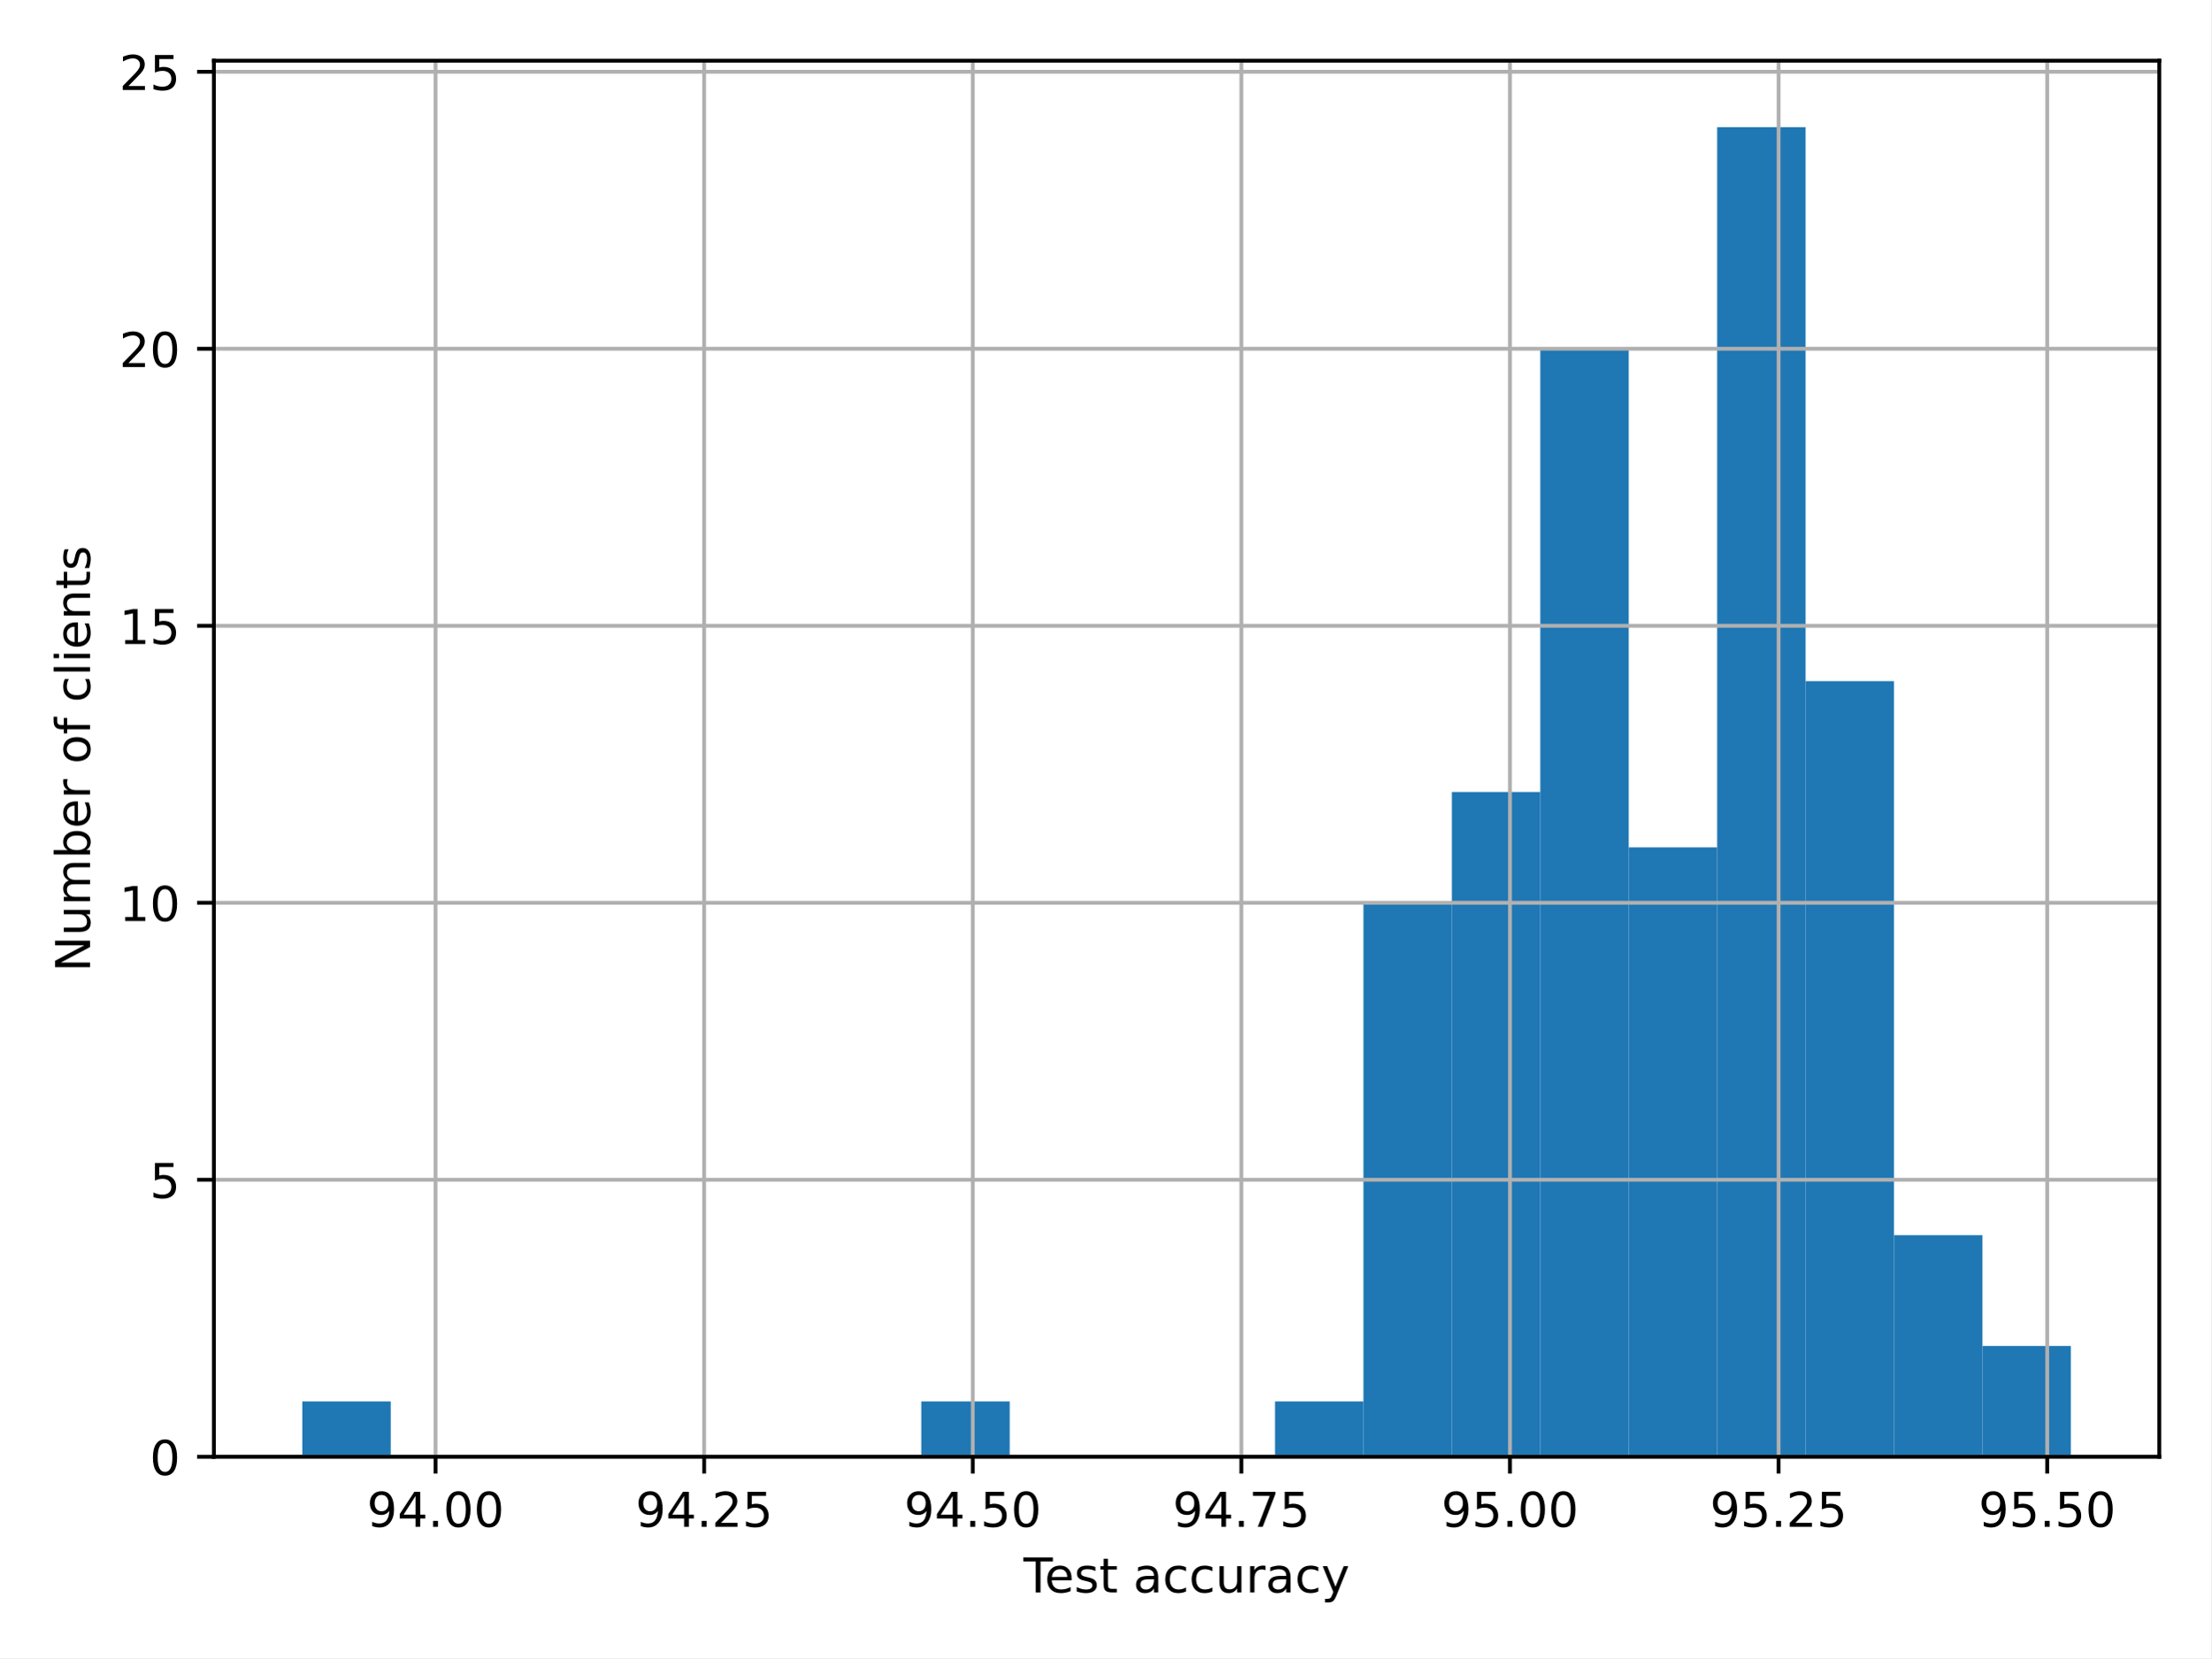
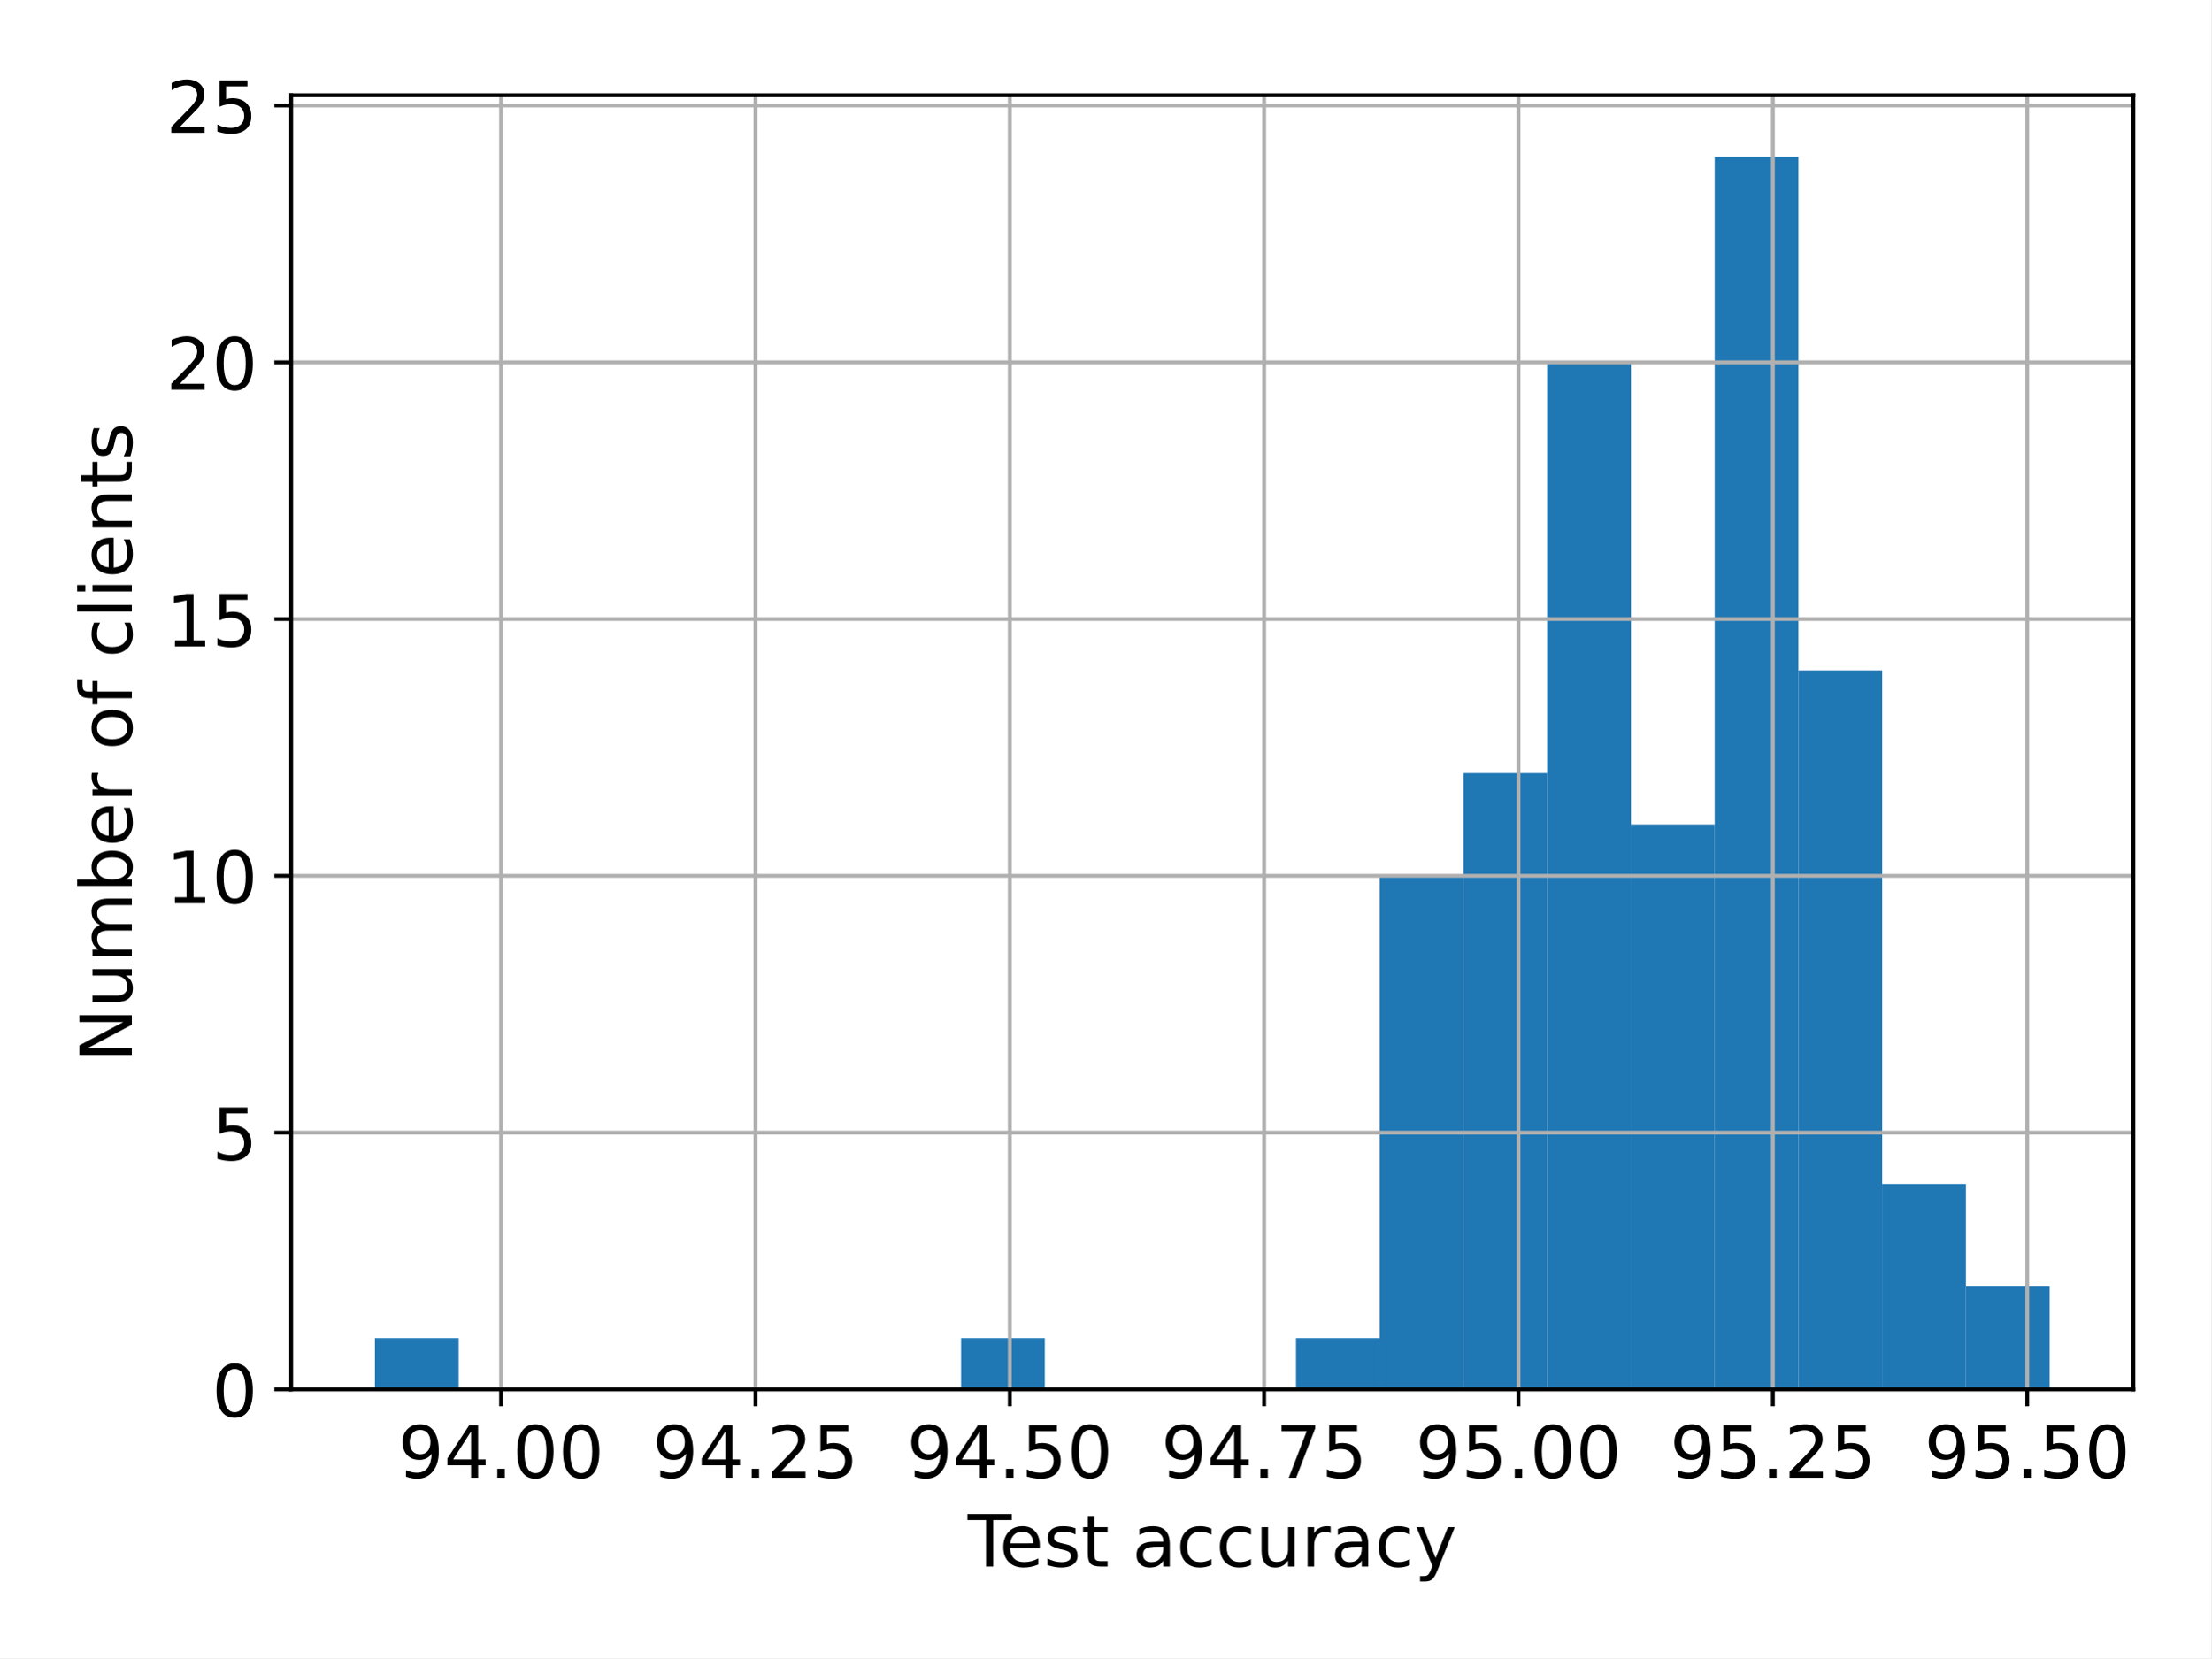
<svg xmlns="http://www.w3.org/2000/svg" xmlns:xlink="http://www.w3.org/1999/xlink" height="345.6pt" version="1.1" viewBox="0 0 460.8 345.6" width="460.8pt">
  <defs>
    <style type="text/css">*{stroke-linecap:butt;stroke-linejoin:round;}</style>
  </defs>
  <g id="figure_1">
    <g id="patch_1">
      <path d="M 0 345.6  L 460.8 345.6  L 460.8 0  L 0 0  z " style="fill:#ffffff;" />
    </g>
    <g id="axes_1">
      <g id="patch_2">
-         <path d="M 44.57 303.64  L 450 303.64  L 450 12.648  L 44.57 12.648  z " style="fill:#ffffff;" />
+         <path d="M 60.68 289.6  L 444.6 289.6  L 444.6 19.848  L 60.68 19.848  z " style="fill:#ffffff;" />
      </g>
      <g id="patch_3">
-         <path clip-path="url(#pf66d124b79)" d="M 62.999 303.64  L 81.427 303.64  L 81.427 292.093  L 62.999 292.093  z " style="fill:#1f77b4;" />
+         <path clip-path="url(#p9527490540)" d="M 78.131 289.6  L 95.582 289.6  L 95.582 278.896  L 78.131 278.896  z " style="fill:#1f77b4;" />
      </g>
      <g id="patch_4">
-         <path clip-path="url(#pf66d124b79)" d="M 81.427 303.64  L 99.856 303.64  L 99.856 303.64  L 81.427 303.64  z " style="fill:#1f77b4;" />
+         <path clip-path="url(#p9527490540)" d="M 95.582 289.6  L 113.033 289.6  L 113.033 289.6  L 95.582 289.6  z " style="fill:#1f77b4;" />
      </g>
      <g id="patch_5">
-         <path clip-path="url(#pf66d124b79)" d="M 99.856 303.64  L 118.285 303.64  L 118.285 303.64  L 99.856 303.64  z " style="fill:#1f77b4;" />
+         <path clip-path="url(#p9527490540)" d="M 113.033 289.6  L 130.484 289.6  L 130.484 289.6  L 113.033 289.6  z " style="fill:#1f77b4;" />
      </g>
      <g id="patch_6">
-         <path clip-path="url(#pf66d124b79)" d="M 118.285 303.64  L 136.713 303.64  L 136.713 303.64  L 118.285 303.64  z " style="fill:#1f77b4;" />
+         <path clip-path="url(#p9527490540)" d="M 130.484 289.6  L 147.935 289.6  L 147.935 289.6  L 130.484 289.6  z " style="fill:#1f77b4;" />
      </g>
      <g id="patch_7">
-         <path clip-path="url(#pf66d124b79)" d="M 136.713 303.64  L 155.142 303.64  L 155.142 303.64  L 136.713 303.64  z " style="fill:#1f77b4;" />
+         <path clip-path="url(#p9527490540)" d="M 147.935 289.6  L 165.385 289.6  L 165.385 289.6  L 147.935 289.6  z " style="fill:#1f77b4;" />
      </g>
      <g id="patch_8">
-         <path clip-path="url(#pf66d124b79)" d="M 155.142 303.64  L 173.57 303.64  L 173.57 303.64  L 155.142 303.64  z " style="fill:#1f77b4;" />
+         <path clip-path="url(#p9527490540)" d="M 165.385 289.6  L 182.836 289.6  L 182.836 289.6  L 165.385 289.6  z " style="fill:#1f77b4;" />
      </g>
      <g id="patch_9">
-         <path clip-path="url(#pf66d124b79)" d="M 173.57 303.64  L 191.999 303.64  L 191.999 303.64  L 173.57 303.64  z " style="fill:#1f77b4;" />
+         <path clip-path="url(#p9527490540)" d="M 182.836 289.6  L 200.287 289.6  L 200.287 289.6  L 182.836 289.6  z " style="fill:#1f77b4;" />
      </g>
      <g id="patch_10">
-         <path clip-path="url(#pf66d124b79)" d="M 191.999 303.64  L 210.428 303.64  L 210.428 292.093  L 191.999 292.093  z " style="fill:#1f77b4;" />
+         <path clip-path="url(#p9527490540)" d="M 200.287 289.6  L 217.738 289.6  L 217.738 278.896  L 200.287 278.896  z " style="fill:#1f77b4;" />
      </g>
      <g id="patch_11">
-         <path clip-path="url(#pf66d124b79)" d="M 210.428 303.64  L 228.856 303.64  L 228.856 303.64  L 210.428 303.64  z " style="fill:#1f77b4;" />
+         <path clip-path="url(#p9527490540)" d="M 217.738 289.6  L 235.189 289.6  L 235.189 289.6  L 217.738 289.6  z " style="fill:#1f77b4;" />
      </g>
      <g id="patch_12">
-         <path clip-path="url(#pf66d124b79)" d="M 228.856 303.64  L 247.285 303.64  L 247.285 303.64  L 228.856 303.64  z " style="fill:#1f77b4;" />
+         <path clip-path="url(#p9527490540)" d="M 235.189 289.6  L 252.64 289.6  L 252.64 289.6  L 235.189 289.6  z " style="fill:#1f77b4;" />
      </g>
      <g id="patch_13">
-         <path clip-path="url(#pf66d124b79)" d="M 247.285 303.64  L 265.714 303.64  L 265.714 303.64  L 247.285 303.64  z " style="fill:#1f77b4;" />
+         <path clip-path="url(#p9527490540)" d="M 252.64 289.6  L 270.091 289.6  L 270.091 289.6  L 252.64 289.6  z " style="fill:#1f77b4;" />
      </g>
      <g id="patch_14">
-         <path clip-path="url(#pf66d124b79)" d="M 265.714 303.64  L 284.142 303.64  L 284.142 292.093  L 265.714 292.093  z " style="fill:#1f77b4;" />
+         <path clip-path="url(#p9527490540)" d="M 270.091 289.6  L 287.542 289.6  L 287.542 278.896  L 270.091 278.896  z " style="fill:#1f77b4;" />
      </g>
      <g id="patch_15">
-         <path clip-path="url(#pf66d124b79)" d="M 284.142 303.64  L 302.571 303.64  L 302.571 188.167  L 284.142 188.167  z " style="fill:#1f77b4;" />
+         <path clip-path="url(#p9527490540)" d="M 287.542 289.6  L 304.993 289.6  L 304.993 182.556  L 287.542 182.556  z " style="fill:#1f77b4;" />
      </g>
      <g id="patch_16">
-         <path clip-path="url(#pf66d124b79)" d="M 302.571 303.64  L 321 303.64  L 321 165.072  L 302.571 165.072  z " style="fill:#1f77b4;" />
+         <path clip-path="url(#p9527490540)" d="M 304.993 289.6  L 322.444 289.6  L 322.444 161.147  L 304.993 161.147  z " style="fill:#1f77b4;" />
      </g>
      <g id="patch_17">
-         <path clip-path="url(#pf66d124b79)" d="M 321 303.64  L 339.428 303.64  L 339.428 72.694  L 321 72.694  z " style="fill:#1f77b4;" />
+         <path clip-path="url(#p9527490540)" d="M 322.444 289.6  L 339.895 289.6  L 339.895 75.511  L 322.444 75.511  z " style="fill:#1f77b4;" />
      </g>
      <g id="patch_18">
-         <path clip-path="url(#pf66d124b79)" d="M 339.428 303.64  L 357.857 303.64  L 357.857 176.62  L 339.428 176.62  z " style="fill:#1f77b4;" />
+         <path clip-path="url(#p9527490540)" d="M 339.895 289.6  L 357.345 289.6  L 357.345 171.851  L 339.895 171.851  z " style="fill:#1f77b4;" />
      </g>
      <g id="patch_19">
-         <path clip-path="url(#pf66d124b79)" d="M 357.857 303.64  L 376.285 303.64  L 376.285 26.505  L 357.857 26.505  z " style="fill:#1f77b4;" />
+         <path clip-path="url(#p9527490540)" d="M 357.345 289.6  L 374.796 289.6  L 374.796 32.693  L 357.345 32.693  z " style="fill:#1f77b4;" />
      </g>
      <g id="patch_20">
-         <path clip-path="url(#pf66d124b79)" d="M 376.285 303.64  L 394.714 303.64  L 394.714 141.978  L 376.285 141.978  z " style="fill:#1f77b4;" />
+         <path clip-path="url(#p9527490540)" d="M 374.796 289.6  L 392.247 289.6  L 392.247 139.738  L 374.796 139.738  z " style="fill:#1f77b4;" />
      </g>
      <g id="patch_21">
-         <path clip-path="url(#pf66d124b79)" d="M 394.714 303.64  L 413.143 303.64  L 413.143 257.451  L 394.714 257.451  z " style="fill:#1f77b4;" />
+         <path clip-path="url(#p9527490540)" d="M 392.247 289.6  L 409.698 289.6  L 409.698 246.782  L 392.247 246.782  z " style="fill:#1f77b4;" />
      </g>
      <g id="patch_22">
-         <path clip-path="url(#pf66d124b79)" d="M 413.143 303.64  L 431.571 303.64  L 431.571 280.545  L 413.143 280.545  z " style="fill:#1f77b4;" />
+         <path clip-path="url(#p9527490540)" d="M 409.698 289.6  L 427.149 289.6  L 427.149 268.191  L 409.698 268.191  z " style="fill:#1f77b4;" />
      </g>
      <g id="matplotlib.axis_1">
        <g id="xtick_1">
          <g id="line2d_1">
-             <path clip-path="url(#pf66d124b79)" d="M 90.765 303.64  L 90.765 12.648  " style="fill:none;stroke:#b0b0b0;stroke-linecap:square;stroke-width:0.8;" />
+             <path clip-path="url(#p9527490540)" d="M 104.424 289.6  L 104.424 19.848  " style="fill:none;stroke:#b0b0b0;stroke-linecap:square;stroke-width:0.8;" />
          </g>
          <g id="line2d_2">
            <defs>
-               <path d="M 0 0  L 0 3.5  " id="m9f4cdebbdb" style="stroke:#000000;stroke-width:0.8;" />
+               <path d="M 0 0  L 0 3.5  " id="m600962dfe3" style="stroke:#000000;stroke-width:0.8;" />
            </defs>
            <g>
-               <use style="stroke:#000000;stroke-width:0.8;" x="90.765" xlink:href="#m9f4cdebbdb" y="303.64" />
+               <use style="stroke:#000000;stroke-width:0.8;" x="104.424" xlink:href="#m600962dfe3" y="289.6" />
            </g>
          </g>
          <g id="text_1">
-             <g transform="translate(76.45068 318.2384)scale(0.1 -0.1)">
+             <g transform="translate(82.9528 307.9977)scale(0.15 -0.15)">
              <defs>
                <path d="M 703 97  L 703 672  Q 941 559 1184 500  Q 1428 441 1663 441  Q 2288 441 2617 861  Q 2947 1281 2994 2138  Q 2813 1869 2534 1725  Q 2256 1581 1919 1581  Q 1219 1581 811 2004  Q 403 2428 403 3163  Q 403 3881 828 4315  Q 1253 4750 1959 4750  Q 2769 4750 3195 4129  Q 3622 3509 3622 2328  Q 3622 1225 3098 567  Q 2575 -91 1691 -91  Q 1453 -91 1209 -44  Q 966 3 703 97  z M 1959 2075  Q 2384 2075 2632 2365  Q 2881 2656 2881 3163  Q 2881 3666 2632 3958  Q 2384 4250 1959 4250  Q 1534 4250 1286 3958  Q 1038 3666 1038 3163  Q 1038 2656 1286 2365  Q 1534 2075 1959 2075  z " id="DejaVuSans-39" transform="scale(0.015625)" />
                <path d="M 2419 4116  L 825 1625  L 2419 1625  L 2419 4116  z M 2253 4666  L 3047 4666  L 3047 1625  L 3713 1625  L 3713 1100  L 3047 1100  L 3047 0  L 2419 0  L 2419 1100  L 313 1100  L 313 1709  L 2253 4666  z " id="DejaVuSans-34" transform="scale(0.015625)" />
                <path d="M 684 794  L 1344 794  L 1344 0  L 684 0  L 684 794  z " id="DejaVuSans-2e" transform="scale(0.015625)" />
                <path d="M 2034 4250  Q 1547 4250 1301 3770  Q 1056 3291 1056 2328  Q 1056 1369 1301 889  Q 1547 409 2034 409  Q 2525 409 2770 889  Q 3016 1369 3016 2328  Q 3016 3291 2770 3770  Q 2525 4250 2034 4250  z M 2034 4750  Q 2819 4750 3233 4129  Q 3647 3509 3647 2328  Q 3647 1150 3233 529  Q 2819 -91 2034 -91  Q 1250 -91 836 529  Q 422 1150 422 2328  Q 422 3509 836 4129  Q 1250 4750 2034 4750  z " id="DejaVuSans-30" transform="scale(0.015625)" />
              </defs>
              <use xlink:href="#DejaVuSans-39" />
              <use x="63.623" xlink:href="#DejaVuSans-34" />
              <use x="127.246" xlink:href="#DejaVuSans-2e" />
              <use x="159.033" xlink:href="#DejaVuSans-30" />
              <use x="222.656" xlink:href="#DejaVuSans-30" />
            </g>
          </g>
        </g>
        <g id="xtick_2">
          <g id="line2d_3">
-             <path clip-path="url(#pf66d124b79)" d="M 146.745 303.64  L 146.745 12.648  " style="fill:none;stroke:#b0b0b0;stroke-linecap:square;stroke-width:0.8;" />
+             <path clip-path="url(#p9527490540)" d="M 157.434 289.6  L 157.434 19.848  " style="fill:none;stroke:#b0b0b0;stroke-linecap:square;stroke-width:0.8;" />
          </g>
          <g id="line2d_4">
            <g>
-               <use style="stroke:#000000;stroke-width:0.8;" x="146.745" xlink:href="#m9f4cdebbdb" y="303.64" />
+               <use style="stroke:#000000;stroke-width:0.8;" x="157.434" xlink:href="#m600962dfe3" y="289.6" />
            </g>
          </g>
          <g id="text_2">
-             <g transform="translate(132.4307 318.2384)scale(0.1 -0.1)">
+             <g transform="translate(135.9629 307.9977)scale(0.15 -0.15)">
              <defs>
                <path d="M 1228 531  L 3431 531  L 3431 0  L 469 0  L 469 531  Q 828 903 1448 1529  Q 2069 2156 2228 2338  Q 2531 2678 2651 2914  Q 2772 3150 2772 3378  Q 2772 3750 2511 3984  Q 2250 4219 1831 4219  Q 1534 4219 1204 4116  Q 875 4013 500 3803  L 500 4441  Q 881 4594 1212 4672  Q 1544 4750 1819 4750  Q 2544 4750 2975 4387  Q 3406 4025 3406 3419  Q 3406 3131 3298 2873  Q 3191 2616 2906 2266  Q 2828 2175 2409 1742  Q 1991 1309 1228 531  z " id="DejaVuSans-32" transform="scale(0.015625)" />
                <path d="M 691 4666  L 3169 4666  L 3169 4134  L 1269 4134  L 1269 2991  Q 1406 3038 1543 3061  Q 1681 3084 1819 3084  Q 2600 3084 3056 2656  Q 3513 2228 3513 1497  Q 3513 744 3044 326  Q 2575 -91 1722 -91  Q 1428 -91 1123 -41  Q 819 9 494 109  L 494 744  Q 775 591 1075 516  Q 1375 441 1709 441  Q 2250 441 2565 725  Q 2881 1009 2881 1497  Q 2881 1984 2565 2268  Q 2250 2553 1709 2553  Q 1456 2553 1204 2497  Q 953 2441 691 2322  L 691 4666  z " id="DejaVuSans-35" transform="scale(0.015625)" />
              </defs>
              <use xlink:href="#DejaVuSans-39" />
              <use x="63.623" xlink:href="#DejaVuSans-34" />
              <use x="127.246" xlink:href="#DejaVuSans-2e" />
              <use x="159.033" xlink:href="#DejaVuSans-32" />
              <use x="222.656" xlink:href="#DejaVuSans-35" />
            </g>
          </g>
        </g>
        <g id="xtick_3">
          <g id="line2d_5">
-             <path clip-path="url(#pf66d124b79)" d="M 202.725 303.64  L 202.725 12.648  " style="fill:none;stroke:#b0b0b0;stroke-linecap:square;stroke-width:0.8;" />
+             <path clip-path="url(#p9527490540)" d="M 210.444 289.6  L 210.444 19.848  " style="fill:none;stroke:#b0b0b0;stroke-linecap:square;stroke-width:0.8;" />
          </g>
          <g id="line2d_6">
            <g>
-               <use style="stroke:#000000;stroke-width:0.8;" x="202.725" xlink:href="#m9f4cdebbdb" y="303.64" />
+               <use style="stroke:#000000;stroke-width:0.8;" x="210.444" xlink:href="#m600962dfe3" y="289.6" />
            </g>
          </g>
          <g id="text_3">
-             <g transform="translate(188.4108 318.2384)scale(0.1 -0.1)">
+             <g transform="translate(188.9729 307.9977)scale(0.15 -0.15)">
              <use xlink:href="#DejaVuSans-39" />
              <use x="63.623" xlink:href="#DejaVuSans-34" />
              <use x="127.246" xlink:href="#DejaVuSans-2e" />
              <use x="159.033" xlink:href="#DejaVuSans-35" />
              <use x="222.656" xlink:href="#DejaVuSans-30" />
            </g>
          </g>
        </g>
        <g id="xtick_4">
          <g id="line2d_7">
-             <path clip-path="url(#pf66d124b79)" d="M 258.705 303.64  L 258.705 12.648  " style="fill:none;stroke:#b0b0b0;stroke-linecap:square;stroke-width:0.8;" />
+             <path clip-path="url(#p9527490540)" d="M 263.454 289.6  L 263.454 19.848  " style="fill:none;stroke:#b0b0b0;stroke-linecap:square;stroke-width:0.8;" />
          </g>
          <g id="line2d_8">
            <g>
-               <use style="stroke:#000000;stroke-width:0.8;" x="258.705" xlink:href="#m9f4cdebbdb" y="303.64" />
+               <use style="stroke:#000000;stroke-width:0.8;" x="263.454" xlink:href="#m600962dfe3" y="289.6" />
            </g>
          </g>
          <g id="text_4">
-             <g transform="translate(244.3909 318.2384)scale(0.1 -0.1)">
+             <g transform="translate(241.983 307.9977)scale(0.15 -0.15)">
              <defs>
                <path d="M 525 4666  L 3525 4666  L 3525 4397  L 1831 0  L 1172 0  L 2766 4134  L 525 4134  L 525 4666  z " id="DejaVuSans-37" transform="scale(0.015625)" />
              </defs>
              <use xlink:href="#DejaVuSans-39" />
              <use x="63.623" xlink:href="#DejaVuSans-34" />
              <use x="127.246" xlink:href="#DejaVuSans-2e" />
              <use x="159.033" xlink:href="#DejaVuSans-37" />
              <use x="222.656" xlink:href="#DejaVuSans-35" />
            </g>
          </g>
        </g>
        <g id="xtick_5">
          <g id="line2d_9">
-             <path clip-path="url(#pf66d124b79)" d="M 314.685 303.64  L 314.685 12.648  " style="fill:none;stroke:#b0b0b0;stroke-linecap:square;stroke-width:0.8;" />
+             <path clip-path="url(#p9527490540)" d="M 316.464 289.6  L 316.464 19.848  " style="fill:none;stroke:#b0b0b0;stroke-linecap:square;stroke-width:0.8;" />
          </g>
          <g id="line2d_10">
            <g>
-               <use style="stroke:#000000;stroke-width:0.8;" x="314.685" xlink:href="#m9f4cdebbdb" y="303.64" />
+               <use style="stroke:#000000;stroke-width:0.8;" x="316.464" xlink:href="#m600962dfe3" y="289.6" />
            </g>
          </g>
          <g id="text_5">
-             <g transform="translate(300.3709 318.2384)scale(0.1 -0.1)">
+             <g transform="translate(294.993 307.9977)scale(0.15 -0.15)">
              <use xlink:href="#DejaVuSans-39" />
              <use x="63.623" xlink:href="#DejaVuSans-35" />
              <use x="127.246" xlink:href="#DejaVuSans-2e" />
              <use x="159.033" xlink:href="#DejaVuSans-30" />
              <use x="222.656" xlink:href="#DejaVuSans-30" />
            </g>
          </g>
        </g>
        <g id="xtick_6">
          <g id="line2d_11">
-             <path clip-path="url(#pf66d124b79)" d="M 370.665 303.64  L 370.665 12.648  " style="fill:none;stroke:#b0b0b0;stroke-linecap:square;stroke-width:0.8;" />
+             <path clip-path="url(#p9527490540)" d="M 369.474 289.6  L 369.474 19.848  " style="fill:none;stroke:#b0b0b0;stroke-linecap:square;stroke-width:0.8;" />
          </g>
          <g id="line2d_12">
            <g>
-               <use style="stroke:#000000;stroke-width:0.8;" x="370.665" xlink:href="#m9f4cdebbdb" y="303.64" />
+               <use style="stroke:#000000;stroke-width:0.8;" x="369.474" xlink:href="#m600962dfe3" y="289.6" />
            </g>
          </g>
          <g id="text_6">
-             <g transform="translate(356.351 318.2384)scale(0.1 -0.1)">
+             <g transform="translate(348.0031 307.9977)scale(0.15 -0.15)">
              <use xlink:href="#DejaVuSans-39" />
              <use x="63.623" xlink:href="#DejaVuSans-35" />
              <use x="127.246" xlink:href="#DejaVuSans-2e" />
              <use x="159.033" xlink:href="#DejaVuSans-32" />
              <use x="222.656" xlink:href="#DejaVuSans-35" />
            </g>
          </g>
        </g>
        <g id="xtick_7">
          <g id="line2d_13">
-             <path clip-path="url(#pf66d124b79)" d="M 426.645 303.64  L 426.645 12.648  " style="fill:none;stroke:#b0b0b0;stroke-linecap:square;stroke-width:0.8;" />
+             <path clip-path="url(#p9527490540)" d="M 422.484 289.6  L 422.484 19.848  " style="fill:none;stroke:#b0b0b0;stroke-linecap:square;stroke-width:0.8;" />
          </g>
          <g id="line2d_14">
            <g>
-               <use style="stroke:#000000;stroke-width:0.8;" x="426.645" xlink:href="#m9f4cdebbdb" y="303.64" />
+               <use style="stroke:#000000;stroke-width:0.8;" x="422.484" xlink:href="#m600962dfe3" y="289.6" />
            </g>
          </g>
          <g id="text_7">
-             <g transform="translate(412.3311 318.2384)scale(0.1 -0.1)">
+             <g transform="translate(401.0131 307.9977)scale(0.15 -0.15)">
              <use xlink:href="#DejaVuSans-39" />
              <use x="63.623" xlink:href="#DejaVuSans-35" />
              <use x="127.246" xlink:href="#DejaVuSans-2e" />
              <use x="159.033" xlink:href="#DejaVuSans-35" />
              <use x="222.656" xlink:href="#DejaVuSans-30" />
            </g>
          </g>
        </g>
        <g id="text_8">
-           <g transform="translate(213.2912 331.9166)scale(0.1 -0.1)">
+           <g transform="translate(201.6494 326.5148)scale(0.15 -0.15)">
            <defs>
              <path d="M -19 4666  L 3928 4666  L 3928 4134  L 2272 4134  L 2272 0  L 1638 0  L 1638 4134  L -19 4134  L -19 4666  z " id="DejaVuSans-54" transform="scale(0.015625)" />
              <path d="M 3597 1894  L 3597 1613  L 953 1613  Q 991 1019 1311 708  Q 1631 397 2203 397  Q 2534 397 2845 478  Q 3156 559 3463 722  L 3463 178  Q 3153 47 2828 -22  Q 2503 -91 2169 -91  Q 1331 -91 842 396  Q 353 884 353 1716  Q 353 2575 817 3079  Q 1281 3584 2069 3584  Q 2775 3584 3186 3129  Q 3597 2675 3597 1894  z M 3022 2063  Q 3016 2534 2758 2815  Q 2500 3097 2075 3097  Q 1594 3097 1305 2825  Q 1016 2553 972 2059  L 3022 2063  z " id="DejaVuSans-65" transform="scale(0.015625)" />
              <path d="M 2834 3397  L 2834 2853  Q 2591 2978 2328 3040  Q 2066 3103 1784 3103  Q 1356 3103 1142 2972  Q 928 2841 928 2578  Q 928 2378 1081 2264  Q 1234 2150 1697 2047  L 1894 2003  Q 2506 1872 2764 1633  Q 3022 1394 3022 966  Q 3022 478 2636 193  Q 2250 -91 1575 -91  Q 1294 -91 989 -36  Q 684 19 347 128  L 347 722  Q 666 556 975 473  Q 1284 391 1588 391  Q 1994 391 2212 530  Q 2431 669 2431 922  Q 2431 1156 2273 1281  Q 2116 1406 1581 1522  L 1381 1569  Q 847 1681 609 1914  Q 372 2147 372 2553  Q 372 3047 722 3315  Q 1072 3584 1716 3584  Q 2034 3584 2315 3537  Q 2597 3491 2834 3397  z " id="DejaVuSans-73" transform="scale(0.015625)" />
              <path d="M 1172 4494  L 1172 3500  L 2356 3500  L 2356 3053  L 1172 3053  L 1172 1153  Q 1172 725 1289 603  Q 1406 481 1766 481  L 2356 481  L 2356 0  L 1766 0  Q 1100 0 847 248  Q 594 497 594 1153  L 594 3053  L 172 3053  L 172 3500  L 594 3500  L 594 4494  L 1172 4494  z " id="DejaVuSans-74" transform="scale(0.015625)" />
              <path id="DejaVuSans-20" transform="scale(0.015625)" />
              <path d="M 2194 1759  Q 1497 1759 1228 1600  Q 959 1441 959 1056  Q 959 750 1161 570  Q 1363 391 1709 391  Q 2188 391 2477 730  Q 2766 1069 2766 1631  L 2766 1759  L 2194 1759  z M 3341 1997  L 3341 0  L 2766 0  L 2766 531  Q 2569 213 2275 61  Q 1981 -91 1556 -91  Q 1019 -91 701 211  Q 384 513 384 1019  Q 384 1609 779 1909  Q 1175 2209 1959 2209  L 2766 2209  L 2766 2266  Q 2766 2663 2505 2880  Q 2244 3097 1772 3097  Q 1472 3097 1187 3025  Q 903 2953 641 2809  L 641 3341  Q 956 3463 1253 3523  Q 1550 3584 1831 3584  Q 2591 3584 2966 3190  Q 3341 2797 3341 1997  z " id="DejaVuSans-61" transform="scale(0.015625)" />
              <path d="M 3122 3366  L 3122 2828  Q 2878 2963 2633 3030  Q 2388 3097 2138 3097  Q 1578 3097 1268 2742  Q 959 2388 959 1747  Q 959 1106 1268 751  Q 1578 397 2138 397  Q 2388 397 2633 464  Q 2878 531 3122 666  L 3122 134  Q 2881 22 2623 -34  Q 2366 -91 2075 -91  Q 1284 -91 818 406  Q 353 903 353 1747  Q 353 2603 823 3093  Q 1294 3584 2113 3584  Q 2378 3584 2631 3529  Q 2884 3475 3122 3366  z " id="DejaVuSans-63" transform="scale(0.015625)" />
              <path d="M 544 1381  L 544 3500  L 1119 3500  L 1119 1403  Q 1119 906 1312 657  Q 1506 409 1894 409  Q 2359 409 2629 706  Q 2900 1003 2900 1516  L 2900 3500  L 3475 3500  L 3475 0  L 2900 0  L 2900 538  Q 2691 219 2414 64  Q 2138 -91 1772 -91  Q 1169 -91 856 284  Q 544 659 544 1381  z M 1991 3584  L 1991 3584  z " id="DejaVuSans-75" transform="scale(0.015625)" />
              <path d="M 2631 2963  Q 2534 3019 2420 3045  Q 2306 3072 2169 3072  Q 1681 3072 1420 2755  Q 1159 2438 1159 1844  L 1159 0  L 581 0  L 581 3500  L 1159 3500  L 1159 2956  Q 1341 3275 1631 3429  Q 1922 3584 2338 3584  Q 2397 3584 2469 3576  Q 2541 3569 2628 3553  L 2631 2963  z " id="DejaVuSans-72" transform="scale(0.015625)" />
              <path d="M 2059 -325  Q 1816 -950 1584 -1140  Q 1353 -1331 966 -1331  L 506 -1331  L 506 -850  L 844 -850  Q 1081 -850 1212 -737  Q 1344 -625 1503 -206  L 1606 56  L 191 3500  L 800 3500  L 1894 763  L 2988 3500  L 3597 3500  L 2059 -325  z " id="DejaVuSans-79" transform="scale(0.015625)" />
            </defs>
            <use xlink:href="#DejaVuSans-54" />
            <use x="44.084" xlink:href="#DejaVuSans-65" />
            <use x="105.607" xlink:href="#DejaVuSans-73" />
            <use x="157.707" xlink:href="#DejaVuSans-74" />
            <use x="196.916" xlink:href="#DejaVuSans-20" />
            <use x="228.703" xlink:href="#DejaVuSans-61" />
            <use x="289.982" xlink:href="#DejaVuSans-63" />
            <use x="344.963" xlink:href="#DejaVuSans-63" />
            <use x="399.943" xlink:href="#DejaVuSans-75" />
            <use x="463.322" xlink:href="#DejaVuSans-72" />
            <use x="504.436" xlink:href="#DejaVuSans-61" />
            <use x="565.715" xlink:href="#DejaVuSans-63" />
            <use x="620.695" xlink:href="#DejaVuSans-79" />
          </g>
        </g>
      </g>
      <g id="matplotlib.axis_2">
        <g id="ytick_1">
          <g id="line2d_15">
-             <path clip-path="url(#pf66d124b79)" d="M 44.57 303.64  L 450 303.64  " style="fill:none;stroke:#b0b0b0;stroke-linecap:square;stroke-width:0.8;" />
+             <path clip-path="url(#p9527490540)" d="M 60.68 289.6  L 444.6 289.6  " style="fill:none;stroke:#b0b0b0;stroke-linecap:square;stroke-width:0.8;" />
          </g>
          <g id="line2d_16">
            <defs>
-               <path d="M 0 0  L -3.5 0  " id="m3375d4d312" style="stroke:#000000;stroke-width:0.8;" />
+               <path d="M 0 0  L -3.5 0  " id="ma13c8fe8e1" style="stroke:#000000;stroke-width:0.8;" />
            </defs>
            <g>
-               <use style="stroke:#000000;stroke-width:0.8;" x="44.57" xlink:href="#m3375d4d312" y="303.64" />
+               <use style="stroke:#000000;stroke-width:0.8;" x="60.68" xlink:href="#ma13c8fe8e1" y="289.6" />
            </g>
          </g>
          <g id="text_9">
-             <g transform="translate(31.2075 307.4392)scale(0.1 -0.1)">
+             <g transform="translate(44.13625 295.2988)scale(0.15 -0.15)">
              <use xlink:href="#DejaVuSans-30" />
            </g>
          </g>
        </g>
        <g id="ytick_2">
          <g id="line2d_17">
-             <path clip-path="url(#pf66d124b79)" d="M 44.57 245.903  L 450 245.903  " style="fill:none;stroke:#b0b0b0;stroke-linecap:square;stroke-width:0.8;" />
+             <path clip-path="url(#p9527490540)" d="M 60.68 236.078  L 444.6 236.078  " style="fill:none;stroke:#b0b0b0;stroke-linecap:square;stroke-width:0.8;" />
          </g>
          <g id="line2d_18">
            <g>
-               <use style="stroke:#000000;stroke-width:0.8;" x="44.57" xlink:href="#m3375d4d312" y="245.903" />
+               <use style="stroke:#000000;stroke-width:0.8;" x="60.68" xlink:href="#ma13c8fe8e1" y="236.078" />
            </g>
          </g>
          <g id="text_10">
-             <g transform="translate(31.2075 249.7027)scale(0.1 -0.1)">
+             <g transform="translate(44.13625 241.7766)scale(0.15 -0.15)">
              <use xlink:href="#DejaVuSans-35" />
            </g>
          </g>
        </g>
        <g id="ytick_3">
          <g id="line2d_19">
-             <path clip-path="url(#pf66d124b79)" d="M 44.57 188.167  L 450 188.167  " style="fill:none;stroke:#b0b0b0;stroke-linecap:square;stroke-width:0.8;" />
+             <path clip-path="url(#p9527490540)" d="M 60.68 182.556  L 444.6 182.556  " style="fill:none;stroke:#b0b0b0;stroke-linecap:square;stroke-width:0.8;" />
          </g>
          <g id="line2d_20">
            <g>
-               <use style="stroke:#000000;stroke-width:0.8;" x="44.57" xlink:href="#m3375d4d312" y="188.167" />
+               <use style="stroke:#000000;stroke-width:0.8;" x="60.68" xlink:href="#ma13c8fe8e1" y="182.556" />
            </g>
          </g>
          <g id="text_11">
-             <g transform="translate(24.845 191.9662)scale(0.1 -0.1)">
+             <g transform="translate(34.5925 188.2544)scale(0.15 -0.15)">
              <defs>
                <path d="M 794 531  L 1825 531  L 1825 4091  L 703 3866  L 703 4441  L 1819 4666  L 2450 4666  L 2450 531  L 3481 531  L 3481 0  L 794 0  L 794 531  z " id="DejaVuSans-31" transform="scale(0.015625)" />
              </defs>
              <use xlink:href="#DejaVuSans-31" />
              <use x="63.623" xlink:href="#DejaVuSans-30" />
            </g>
          </g>
        </g>
        <g id="ytick_4">
          <g id="line2d_21">
-             <path clip-path="url(#pf66d124b79)" d="M 44.57 130.43  L 450 130.43  " style="fill:none;stroke:#b0b0b0;stroke-linecap:square;stroke-width:0.8;" />
+             <path clip-path="url(#p9527490540)" d="M 60.68 129.033  L 444.6 129.033  " style="fill:none;stroke:#b0b0b0;stroke-linecap:square;stroke-width:0.8;" />
          </g>
          <g id="line2d_22">
            <g>
-               <use style="stroke:#000000;stroke-width:0.8;" x="44.57" xlink:href="#m3375d4d312" y="130.43" />
+               <use style="stroke:#000000;stroke-width:0.8;" x="60.68" xlink:href="#ma13c8fe8e1" y="129.033" />
            </g>
          </g>
          <g id="text_12">
-             <g transform="translate(24.845 134.2297)scale(0.1 -0.1)">
+             <g transform="translate(34.5925 134.7322)scale(0.15 -0.15)">
              <use xlink:href="#DejaVuSans-31" />
              <use x="63.623" xlink:href="#DejaVuSans-35" />
            </g>
          </g>
        </g>
        <g id="ytick_5">
          <g id="line2d_23">
-             <path clip-path="url(#pf66d124b79)" d="M 44.57 72.694  L 450 72.694  " style="fill:none;stroke:#b0b0b0;stroke-linecap:square;stroke-width:0.8;" />
+             <path clip-path="url(#p9527490540)" d="M 60.68 75.511  L 444.6 75.511  " style="fill:none;stroke:#b0b0b0;stroke-linecap:square;stroke-width:0.8;" />
          </g>
          <g id="line2d_24">
            <g>
-               <use style="stroke:#000000;stroke-width:0.8;" x="44.57" xlink:href="#m3375d4d312" y="72.694" />
+               <use style="stroke:#000000;stroke-width:0.8;" x="60.68" xlink:href="#ma13c8fe8e1" y="75.511" />
            </g>
          </g>
          <g id="text_13">
-             <g transform="translate(24.845 76.49319)scale(0.1 -0.1)">
+             <g transform="translate(34.5925 81.20994)scale(0.15 -0.15)">
              <use xlink:href="#DejaVuSans-32" />
              <use x="63.623" xlink:href="#DejaVuSans-30" />
            </g>
          </g>
        </g>
        <g id="ytick_6">
          <g id="line2d_25">
-             <path clip-path="url(#pf66d124b79)" d="M 44.57 14.957  L 450 14.957  " style="fill:none;stroke:#b0b0b0;stroke-linecap:square;stroke-width:0.8;" />
+             <path clip-path="url(#p9527490540)" d="M 60.68 21.989  L 444.6 21.989  " style="fill:none;stroke:#b0b0b0;stroke-linecap:square;stroke-width:0.8;" />
          </g>
          <g id="line2d_26">
            <g>
-               <use style="stroke:#000000;stroke-width:0.8;" x="44.57" xlink:href="#m3375d4d312" y="14.957" />
+               <use style="stroke:#000000;stroke-width:0.8;" x="60.68" xlink:href="#ma13c8fe8e1" y="21.989" />
            </g>
          </g>
          <g id="text_14">
-             <g transform="translate(24.845 18.75668)scale(0.1 -0.1)">
+             <g transform="translate(34.5925 27.68772)scale(0.15 -0.15)">
              <use xlink:href="#DejaVuSans-32" />
              <use x="63.623" xlink:href="#DejaVuSans-35" />
            </g>
          </g>
        </g>
        <g id="text_15">
-           <g transform="translate(18.76531 202.5651)rotate(-90)scale(0.1 -0.1)">
+           <g transform="translate(27.47297 221.3556)rotate(-90)scale(0.15 -0.15)">
            <defs>
              <path d="M 628 4666  L 1478 4666  L 3547 763  L 3547 4666  L 4159 4666  L 4159 0  L 3309 0  L 1241 3903  L 1241 0  L 628 0  L 628 4666  z " id="DejaVuSans-4e" transform="scale(0.015625)" />
              <path d="M 3328 2828  Q 3544 3216 3844 3400  Q 4144 3584 4550 3584  Q 5097 3584 5394 3201  Q 5691 2819 5691 2113  L 5691 0  L 5113 0  L 5113 2094  Q 5113 2597 4934 2840  Q 4756 3084 4391 3084  Q 3944 3084 3684 2787  Q 3425 2491 3425 1978  L 3425 0  L 2847 0  L 2847 2094  Q 2847 2600 2669 2842  Q 2491 3084 2119 3084  Q 1678 3084 1418 2786  Q 1159 2488 1159 1978  L 1159 0  L 581 0  L 581 3500  L 1159 3500  L 1159 2956  Q 1356 3278 1631 3431  Q 1906 3584 2284 3584  Q 2666 3584 2933 3390  Q 3200 3197 3328 2828  z " id="DejaVuSans-6d" transform="scale(0.015625)" />
              <path d="M 3116 1747  Q 3116 2381 2855 2742  Q 2594 3103 2138 3103  Q 1681 3103 1420 2742  Q 1159 2381 1159 1747  Q 1159 1113 1420 752  Q 1681 391 2138 391  Q 2594 391 2855 752  Q 3116 1113 3116 1747  z M 1159 2969  Q 1341 3281 1617 3432  Q 1894 3584 2278 3584  Q 2916 3584 3314 3078  Q 3713 2572 3713 1747  Q 3713 922 3314 415  Q 2916 -91 2278 -91  Q 1894 -91 1617 61  Q 1341 213 1159 525  L 1159 0  L 581 0  L 581 4863  L 1159 4863  L 1159 2969  z " id="DejaVuSans-62" transform="scale(0.015625)" />
              <path d="M 1959 3097  Q 1497 3097 1228 2736  Q 959 2375 959 1747  Q 959 1119 1226 758  Q 1494 397 1959 397  Q 2419 397 2687 759  Q 2956 1122 2956 1747  Q 2956 2369 2687 2733  Q 2419 3097 1959 3097  z M 1959 3584  Q 2709 3584 3137 3096  Q 3566 2609 3566 1747  Q 3566 888 3137 398  Q 2709 -91 1959 -91  Q 1206 -91 779 398  Q 353 888 353 1747  Q 353 2609 779 3096  Q 1206 3584 1959 3584  z " id="DejaVuSans-6f" transform="scale(0.015625)" />
              <path d="M 2375 4863  L 2375 4384  L 1825 4384  Q 1516 4384 1395 4259  Q 1275 4134 1275 3809  L 1275 3500  L 2222 3500  L 2222 3053  L 1275 3053  L 1275 0  L 697 0  L 697 3053  L 147 3053  L 147 3500  L 697 3500  L 697 3744  Q 697 4328 969 4595  Q 1241 4863 1831 4863  L 2375 4863  z " id="DejaVuSans-66" transform="scale(0.015625)" />
              <path d="M 603 4863  L 1178 4863  L 1178 0  L 603 0  L 603 4863  z " id="DejaVuSans-6c" transform="scale(0.015625)" />
              <path d="M 603 3500  L 1178 3500  L 1178 0  L 603 0  L 603 3500  z M 603 4863  L 1178 4863  L 1178 4134  L 603 4134  L 603 4863  z " id="DejaVuSans-69" transform="scale(0.015625)" />
              <path d="M 3513 2113  L 3513 0  L 2938 0  L 2938 2094  Q 2938 2591 2744 2837  Q 2550 3084 2163 3084  Q 1697 3084 1428 2787  Q 1159 2491 1159 1978  L 1159 0  L 581 0  L 581 3500  L 1159 3500  L 1159 2956  Q 1366 3272 1645 3428  Q 1925 3584 2291 3584  Q 2894 3584 3203 3211  Q 3513 2838 3513 2113  z " id="DejaVuSans-6e" transform="scale(0.015625)" />
            </defs>
            <use xlink:href="#DejaVuSans-4e" />
            <use x="74.805" xlink:href="#DejaVuSans-75" />
            <use x="138.184" xlink:href="#DejaVuSans-6d" />
            <use x="235.596" xlink:href="#DejaVuSans-62" />
            <use x="299.072" xlink:href="#DejaVuSans-65" />
            <use x="360.596" xlink:href="#DejaVuSans-72" />
            <use x="401.709" xlink:href="#DejaVuSans-20" />
            <use x="433.496" xlink:href="#DejaVuSans-6f" />
            <use x="494.678" xlink:href="#DejaVuSans-66" />
            <use x="529.883" xlink:href="#DejaVuSans-20" />
            <use x="561.67" xlink:href="#DejaVuSans-63" />
            <use x="616.65" xlink:href="#DejaVuSans-6c" />
            <use x="644.434" xlink:href="#DejaVuSans-69" />
            <use x="672.217" xlink:href="#DejaVuSans-65" />
            <use x="733.74" xlink:href="#DejaVuSans-6e" />
            <use x="797.119" xlink:href="#DejaVuSans-74" />
            <use x="836.328" xlink:href="#DejaVuSans-73" />
          </g>
        </g>
      </g>
      <g id="patch_23">
-         <path d="M 44.57 303.64  L 44.57 12.648  " style="fill:none;stroke:#000000;stroke-linecap:square;stroke-linejoin:miter;stroke-width:0.8;" />
+         <path d="M 60.68 289.6  L 60.68 19.848  " style="fill:none;stroke:#000000;stroke-linecap:square;stroke-linejoin:miter;stroke-width:0.8;" />
      </g>
      <g id="patch_24">
-         <path d="M 450 303.64  L 450 12.648  " style="fill:none;stroke:#000000;stroke-linecap:square;stroke-linejoin:miter;stroke-width:0.8;" />
+         <path d="M 444.6 289.6  L 444.6 19.848  " style="fill:none;stroke:#000000;stroke-linecap:square;stroke-linejoin:miter;stroke-width:0.8;" />
      </g>
      <g id="patch_25">
-         <path d="M 44.57 303.64  L 450 303.64  " style="fill:none;stroke:#000000;stroke-linecap:square;stroke-linejoin:miter;stroke-width:0.8;" />
+         <path d="M 60.68 289.6  L 444.6 289.6  " style="fill:none;stroke:#000000;stroke-linecap:square;stroke-linejoin:miter;stroke-width:0.8;" />
      </g>
      <g id="patch_26">
-         <path d="M 44.57 12.648  L 450 12.648  " style="fill:none;stroke:#000000;stroke-linecap:square;stroke-linejoin:miter;stroke-width:0.8;" />
+         <path d="M 60.68 19.848  L 444.6 19.848  " style="fill:none;stroke:#000000;stroke-linecap:square;stroke-linejoin:miter;stroke-width:0.8;" />
      </g>
    </g>
  </g>
  <defs>
-     <clipPath id="pf66d124b79">
-       <rect height="290.992" width="405.43" x="44.57" y="12.648" />
+     <clipPath id="p9527490540">
+       <rect height="269.752" width="383.92" x="60.68" y="19.848" />
    </clipPath>
  </defs>
</svg>
